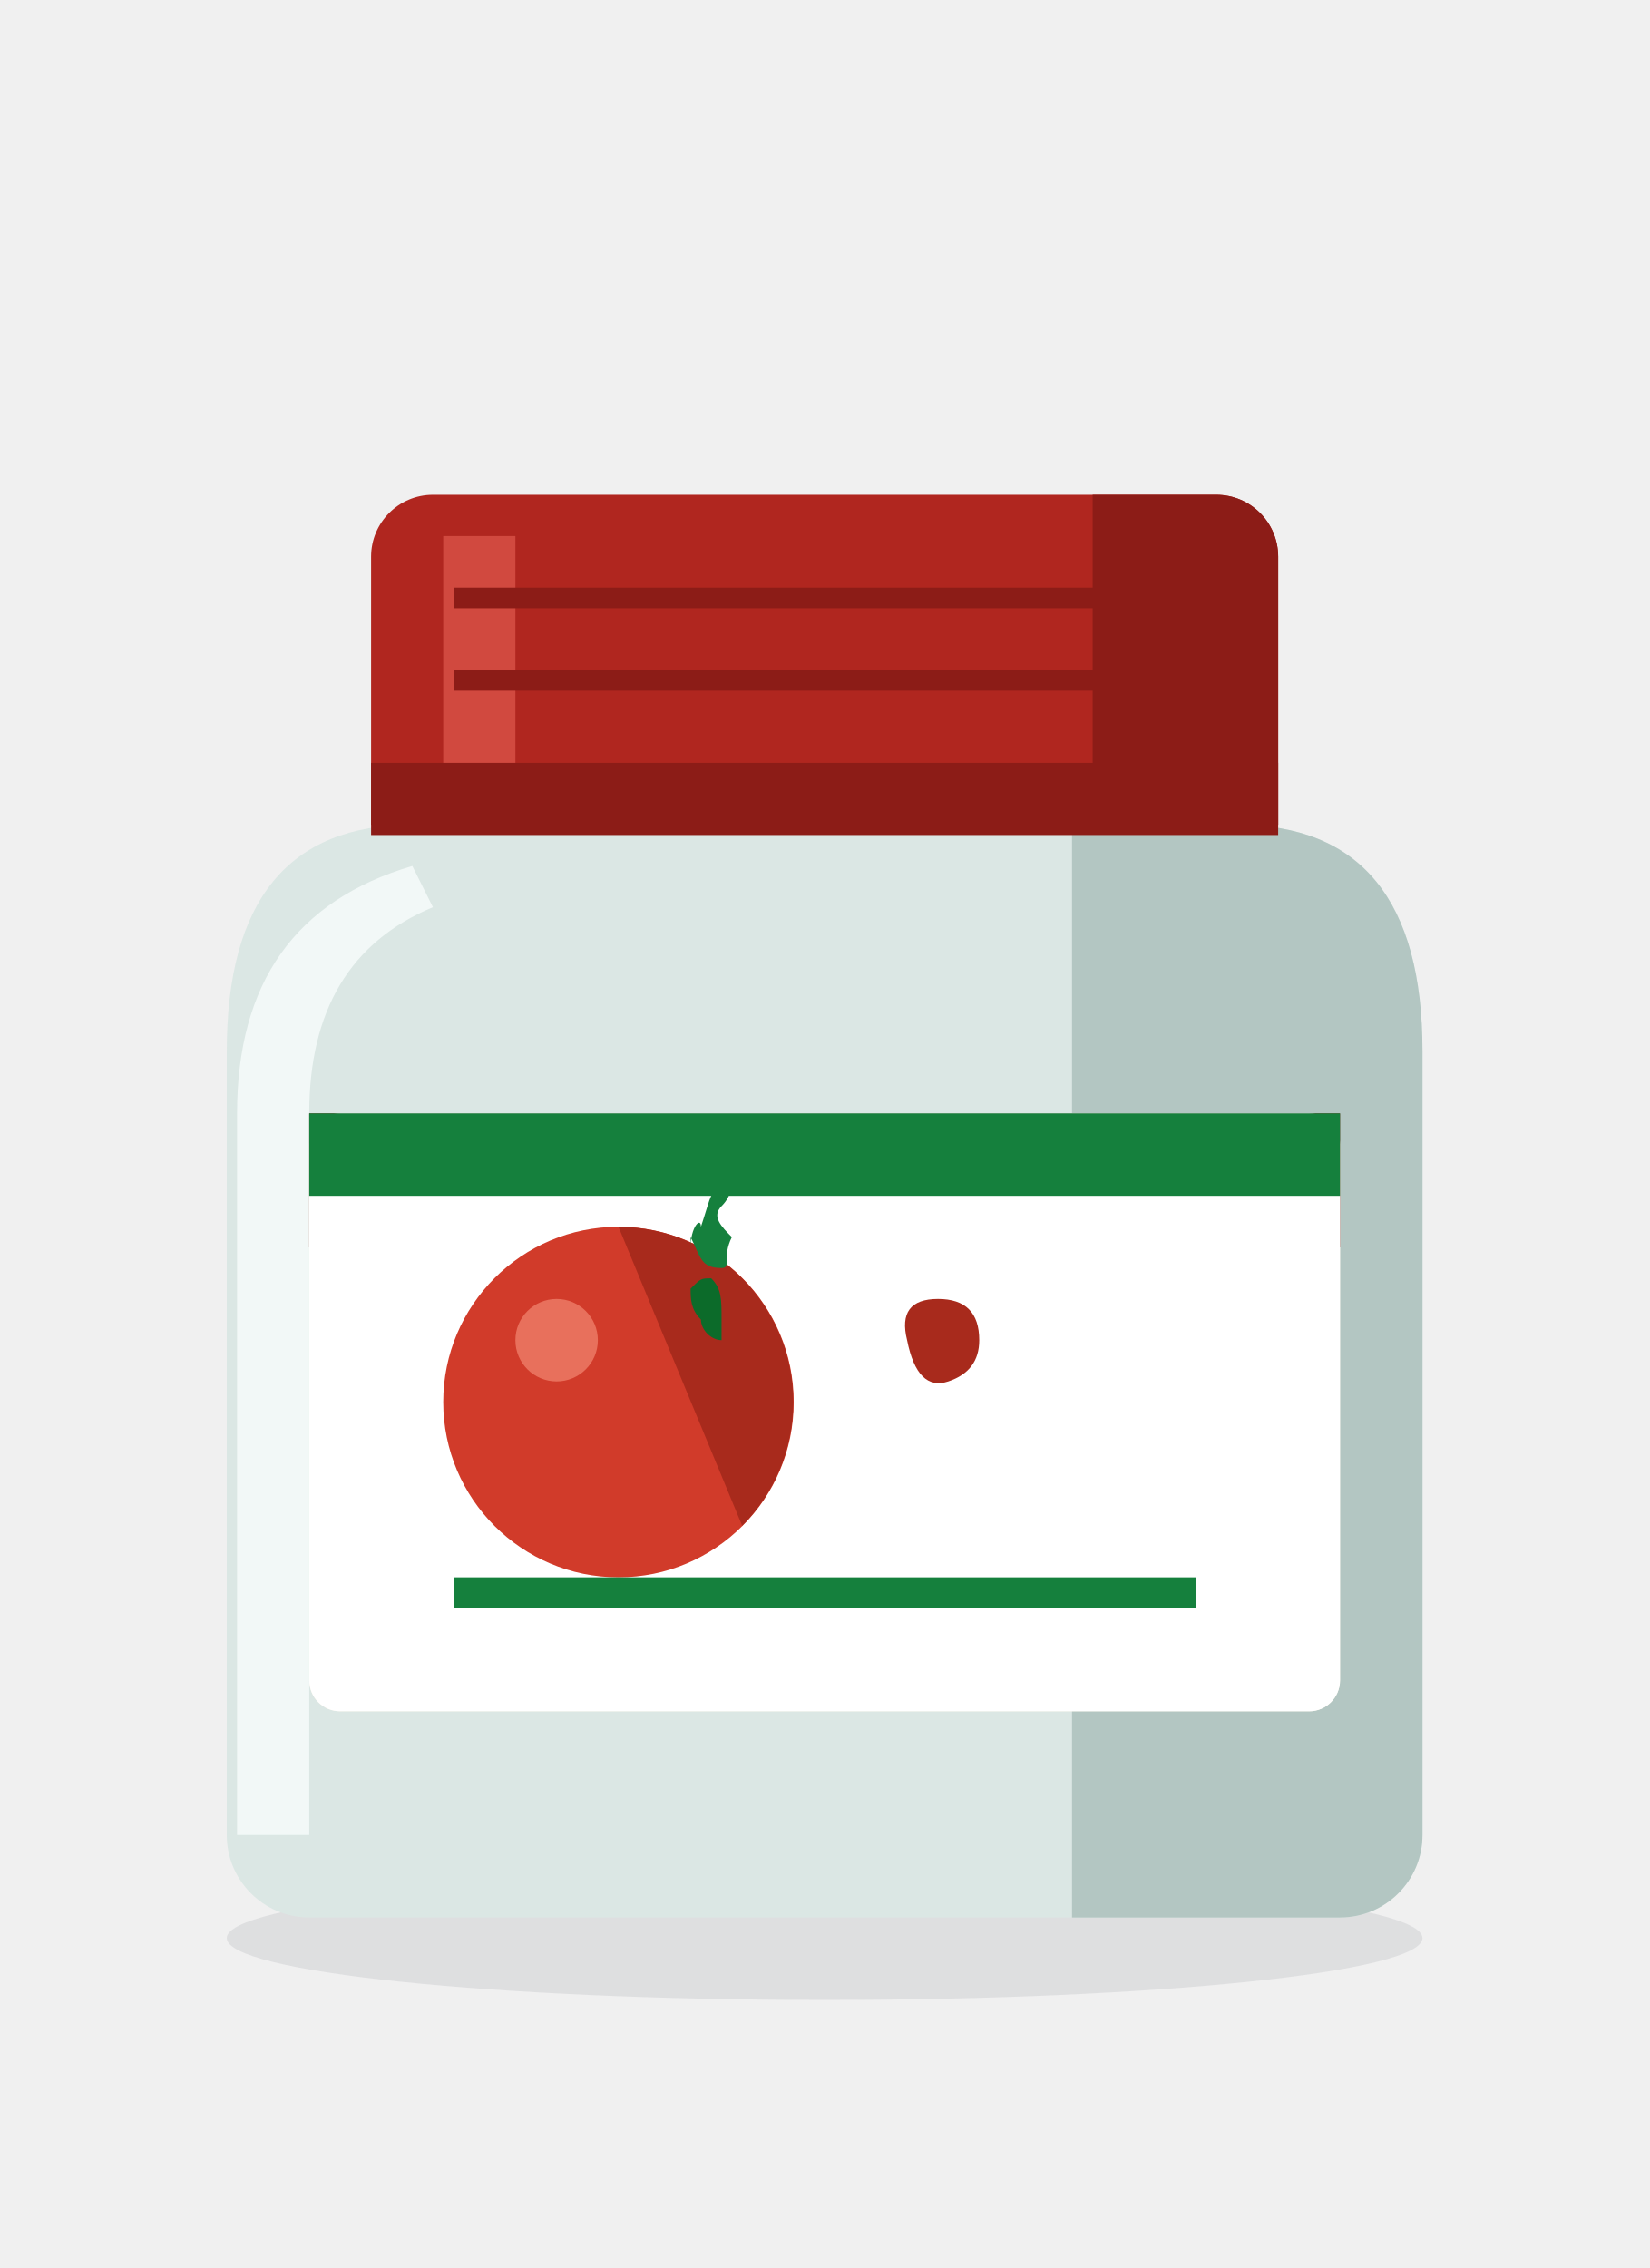
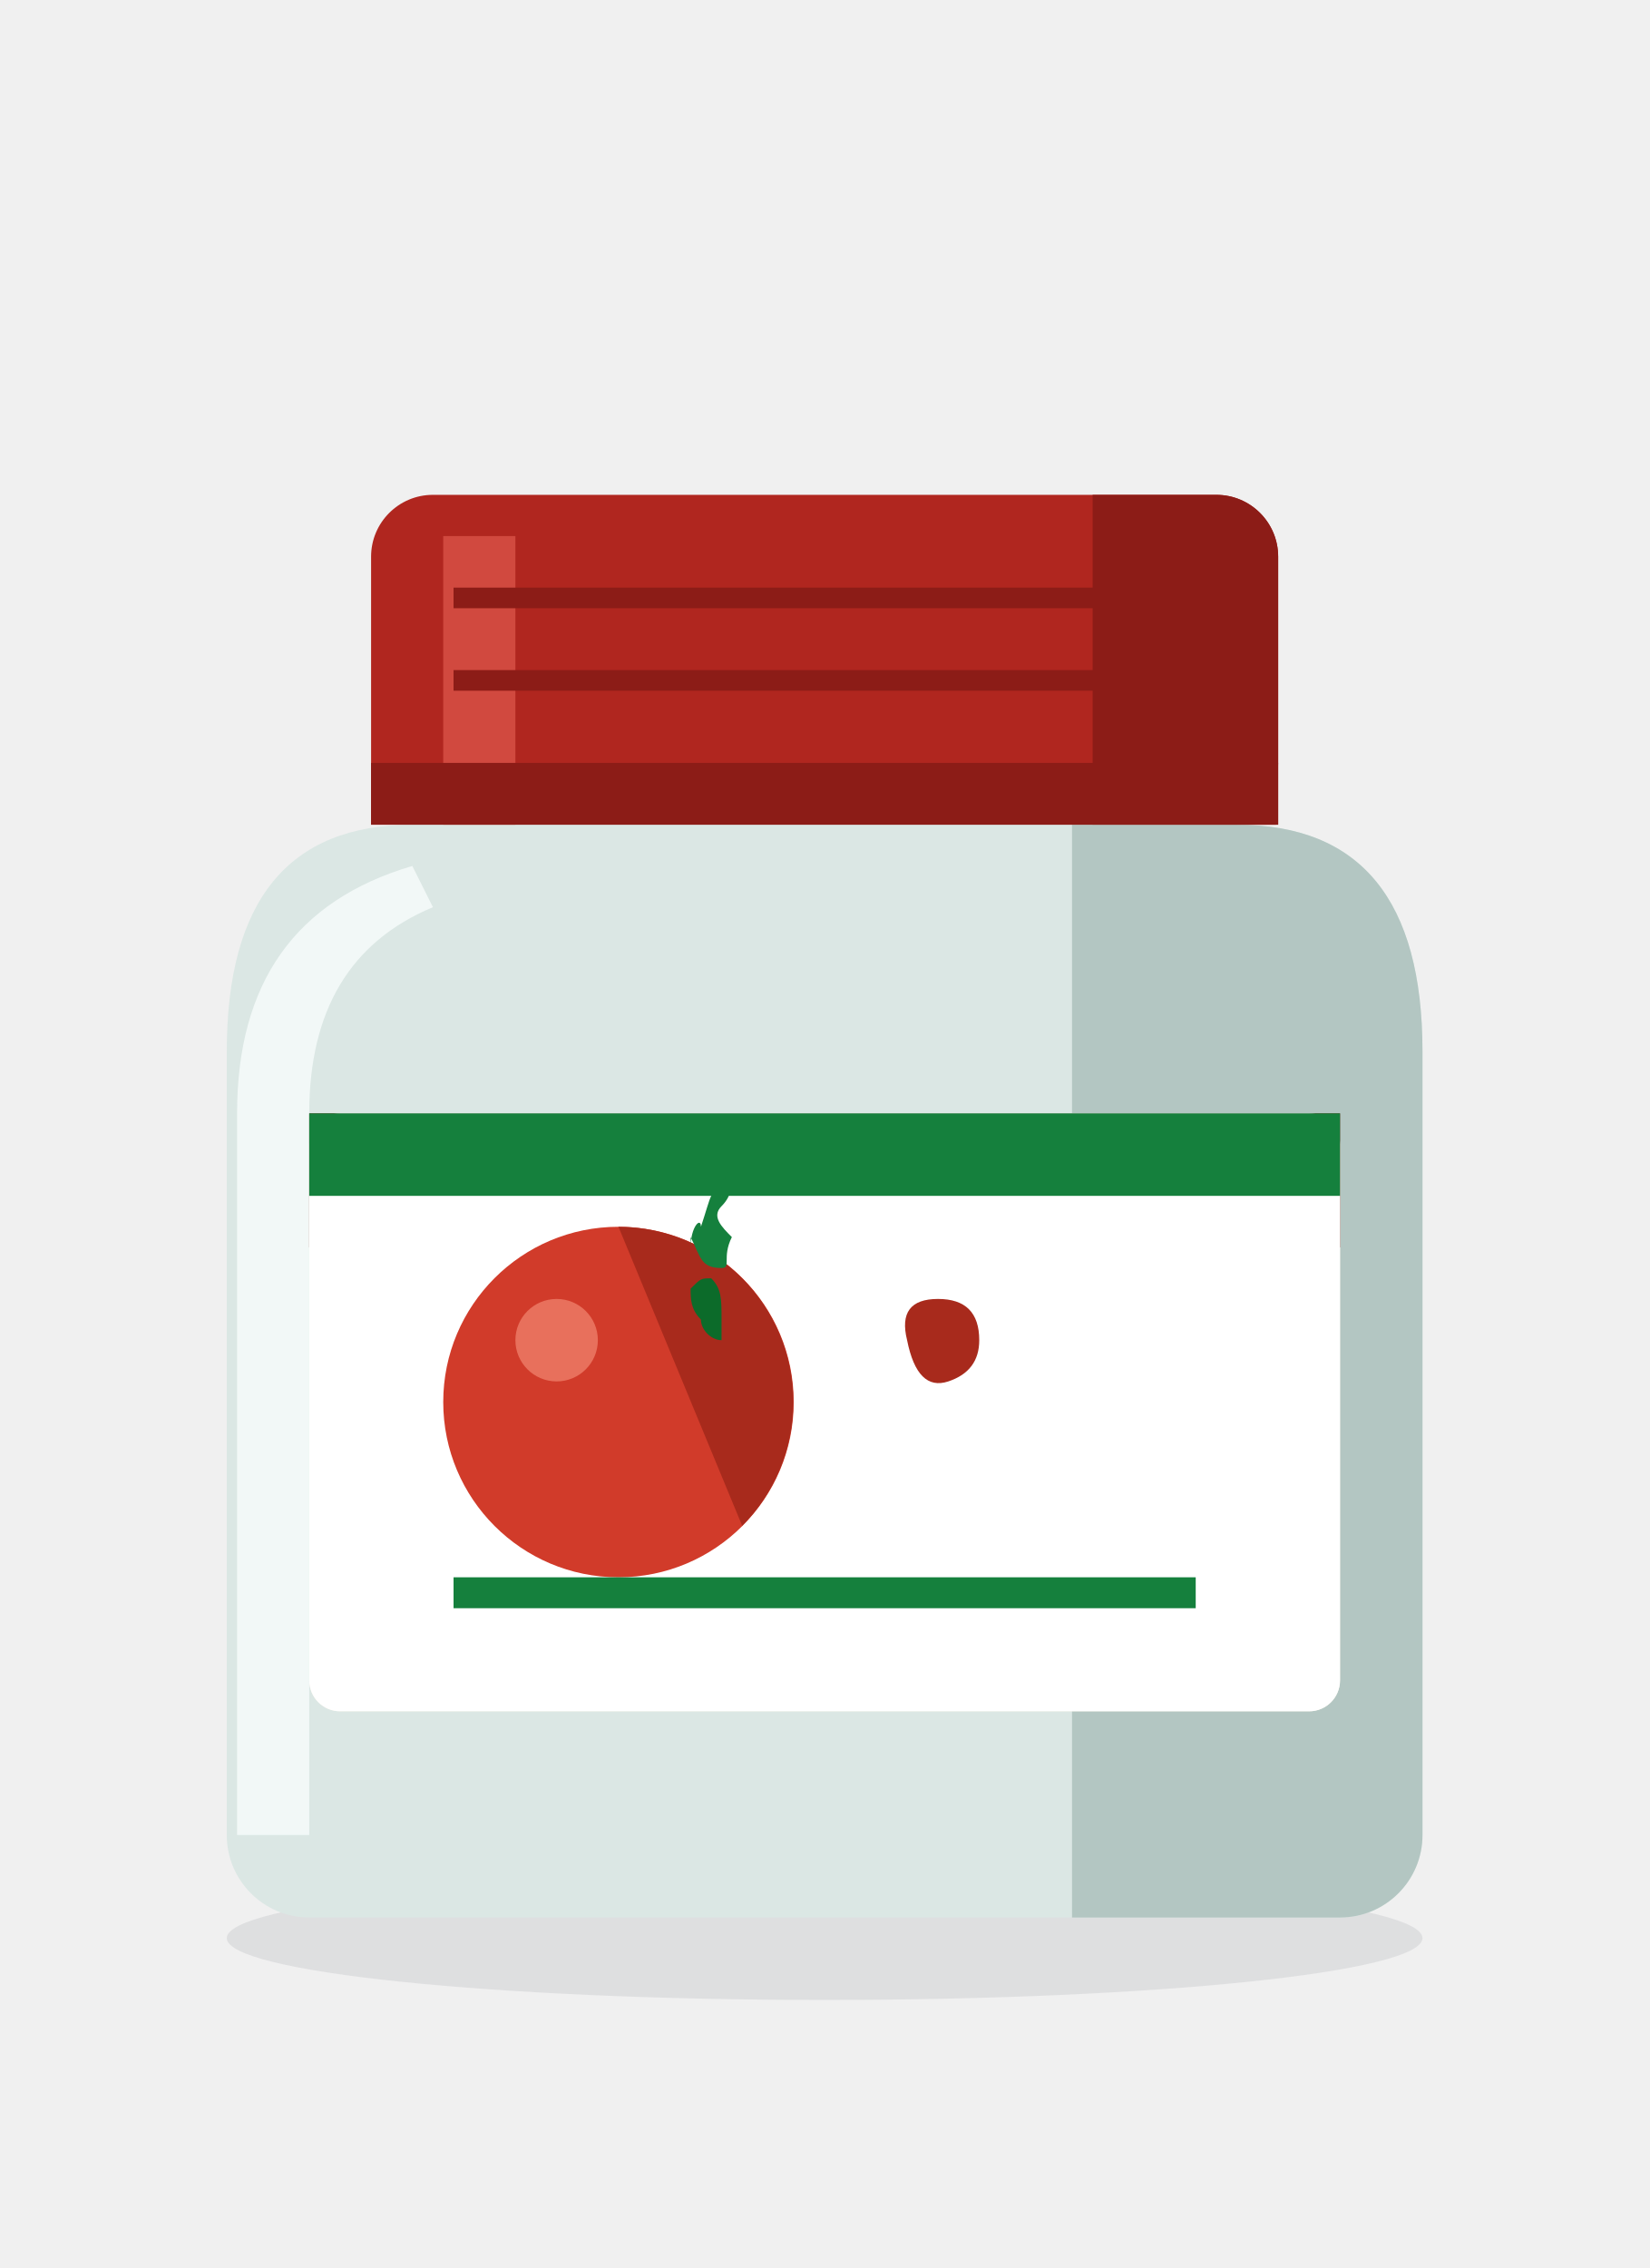
<svg xmlns="http://www.w3.org/2000/svg" viewBox="0 0 160 220">
  <g id="item">
    <ellipse cx="80" cy="188" rx="58" ry="6" fill="#0f172a" opacity="0.08" />
    <path d="M40 80h80q18 0 18 22v76a8 8 0 0 1-8 8H30a8 8 0 0 1-8-8v-76q0-22 18-22z" fill="#dbe7e4" />
    <path d="M104 80h16q18 0 18 22v76a8 8 0 0 1-8 8h-26z" fill="#b3c6c2" />
    <path d="M42 88q-12 5-12 20v70h-7v-70q0-19 17-24z" fill="#f2f8f7" />
    <path d="M42 48h76a6 6 0 0 1 6 6v26H36V54a6 6 0 0 1 6-6z" fill="#b0261f" />
    <path d="M106 48h12a6 6 0 0 1 6 6v26h-18z" fill="#8c1c17" />
    <path d="M43 52h7v28h-7z" fill="#d1493f" />
    <path d="M44 58h72" fill="none" stroke="#8c1c17" stroke-width="2" />
    <path d="M44 66h72" fill="none" stroke="#8c1c17" stroke-width="2" />
-     <path d="M36 74h88v7H36z" fill="#8c1c17" />
+     <path d="M36 74L124 74L123.8 80L36 80Z" fill="#8c1c17" />
  </g>
  <g id="label">
    <rect x="30" y="108" width="100" height="58" rx="3" fill="#f7efe2" />
  </g>
  <g id="brand">
    <path d="M30 108h100v13H30z" fill="#8c1c17" />
    <circle cx="58" cy="138" r="17" fill="#d13b2a" />
    <path d="M58 121a17 17 0 0 1 12 29z" fill="#a82a1c" />
    <circle cx="52" cy="132" r="5" fill="#e8705c" />
    <path d="M65 119c0-2 1-3 1-2 1-3 1-4 2-3 0-2 1-3 1-2 0 1 0 2-1 3-1 1 0 2 1 3-1 2 0 3-1 3-2 0-2-1-3-3z" fill="#3f8f4a" />
    <path d="M65 123c0 1 0 2 1 3 0 1 1 2 2 2 0 0 0-1 0-2 0-2 0-3-1-4-1 0-1 0-2 1z" fill="#2d6f36" />
    <path d="M90 132c0-3 2-3 3 1 0 2-1 4-3 4-1 1-3-1-2-4z" fill="#c1382c" />
    <path d="M88 130q-1-4 3-4t4 4q0 3-3 4t-4-4z" fill="#a82a1c" />
    <path d="M40 153h80v5H40z" fill="#e0b33a" />
  </g>
  <g id="brand-cg">
    <rect x="30" y="108" width="100" height="58" rx="3" fill="#ffffff" />
    <path d="M30 108h100v8H30z" fill="#15803d" />
    <circle cx="60" cy="136" r="17" fill="#d13b2a" />
    <path d="M60 119a17 17 0 0 1 12 29z" fill="#a82a1c" />
    <circle cx="54" cy="130" r="4" fill="#e8705c" />
    <path d="M67 121c0-2 1-3 1-2 1-3 1-4 2-3 0-2 1-3 1-2 0 1 0 2-1 3-1 1 0 2 1 3-1 2 0 3-1 3-2 0-2-1-3-3z" fill="#15803d" />
    <path d="M67 125c0 1 0 2 1 3 0 1 1 2 2 2 0 0 0-1 0-2 0-2 0-3-1-4-1 0-1 0-2 1z" fill="#0c6b2a" />
    <path d="M88 130q-1-4 3-4t4 4q0 3-3 4t-4-4z" fill="#a82a1c" />
    <path d="M44 153h72v3H44z" fill="#15803d" />
  </g>
</svg>
